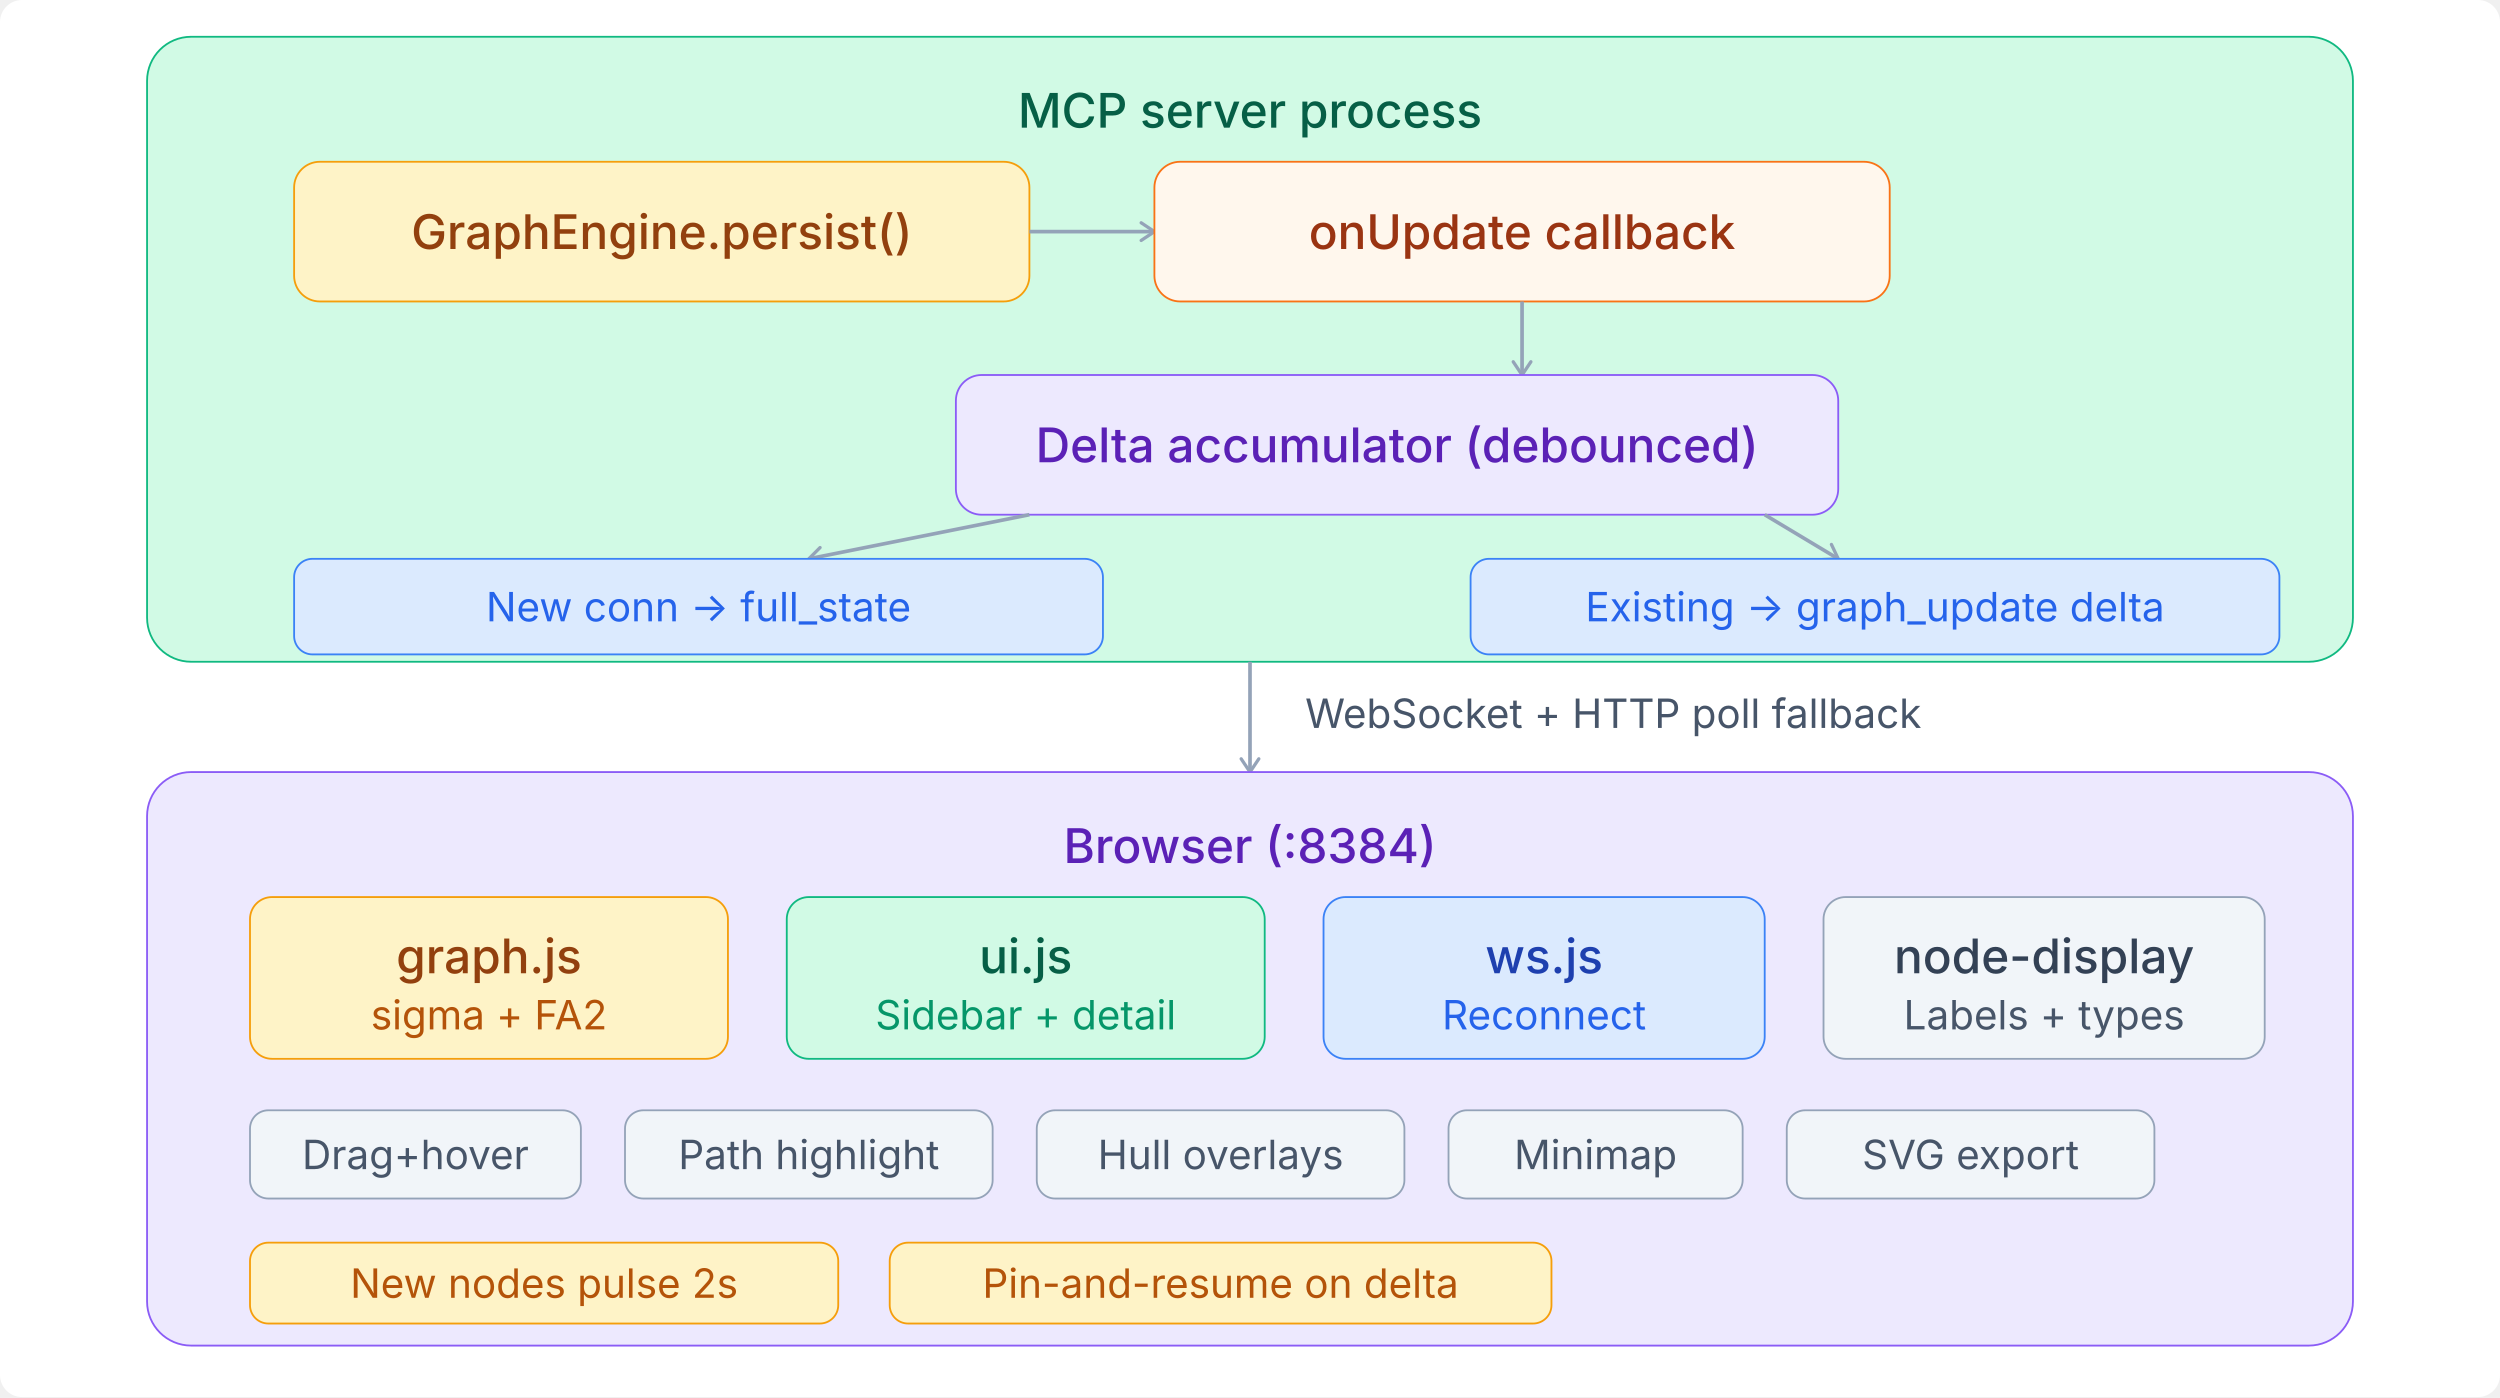
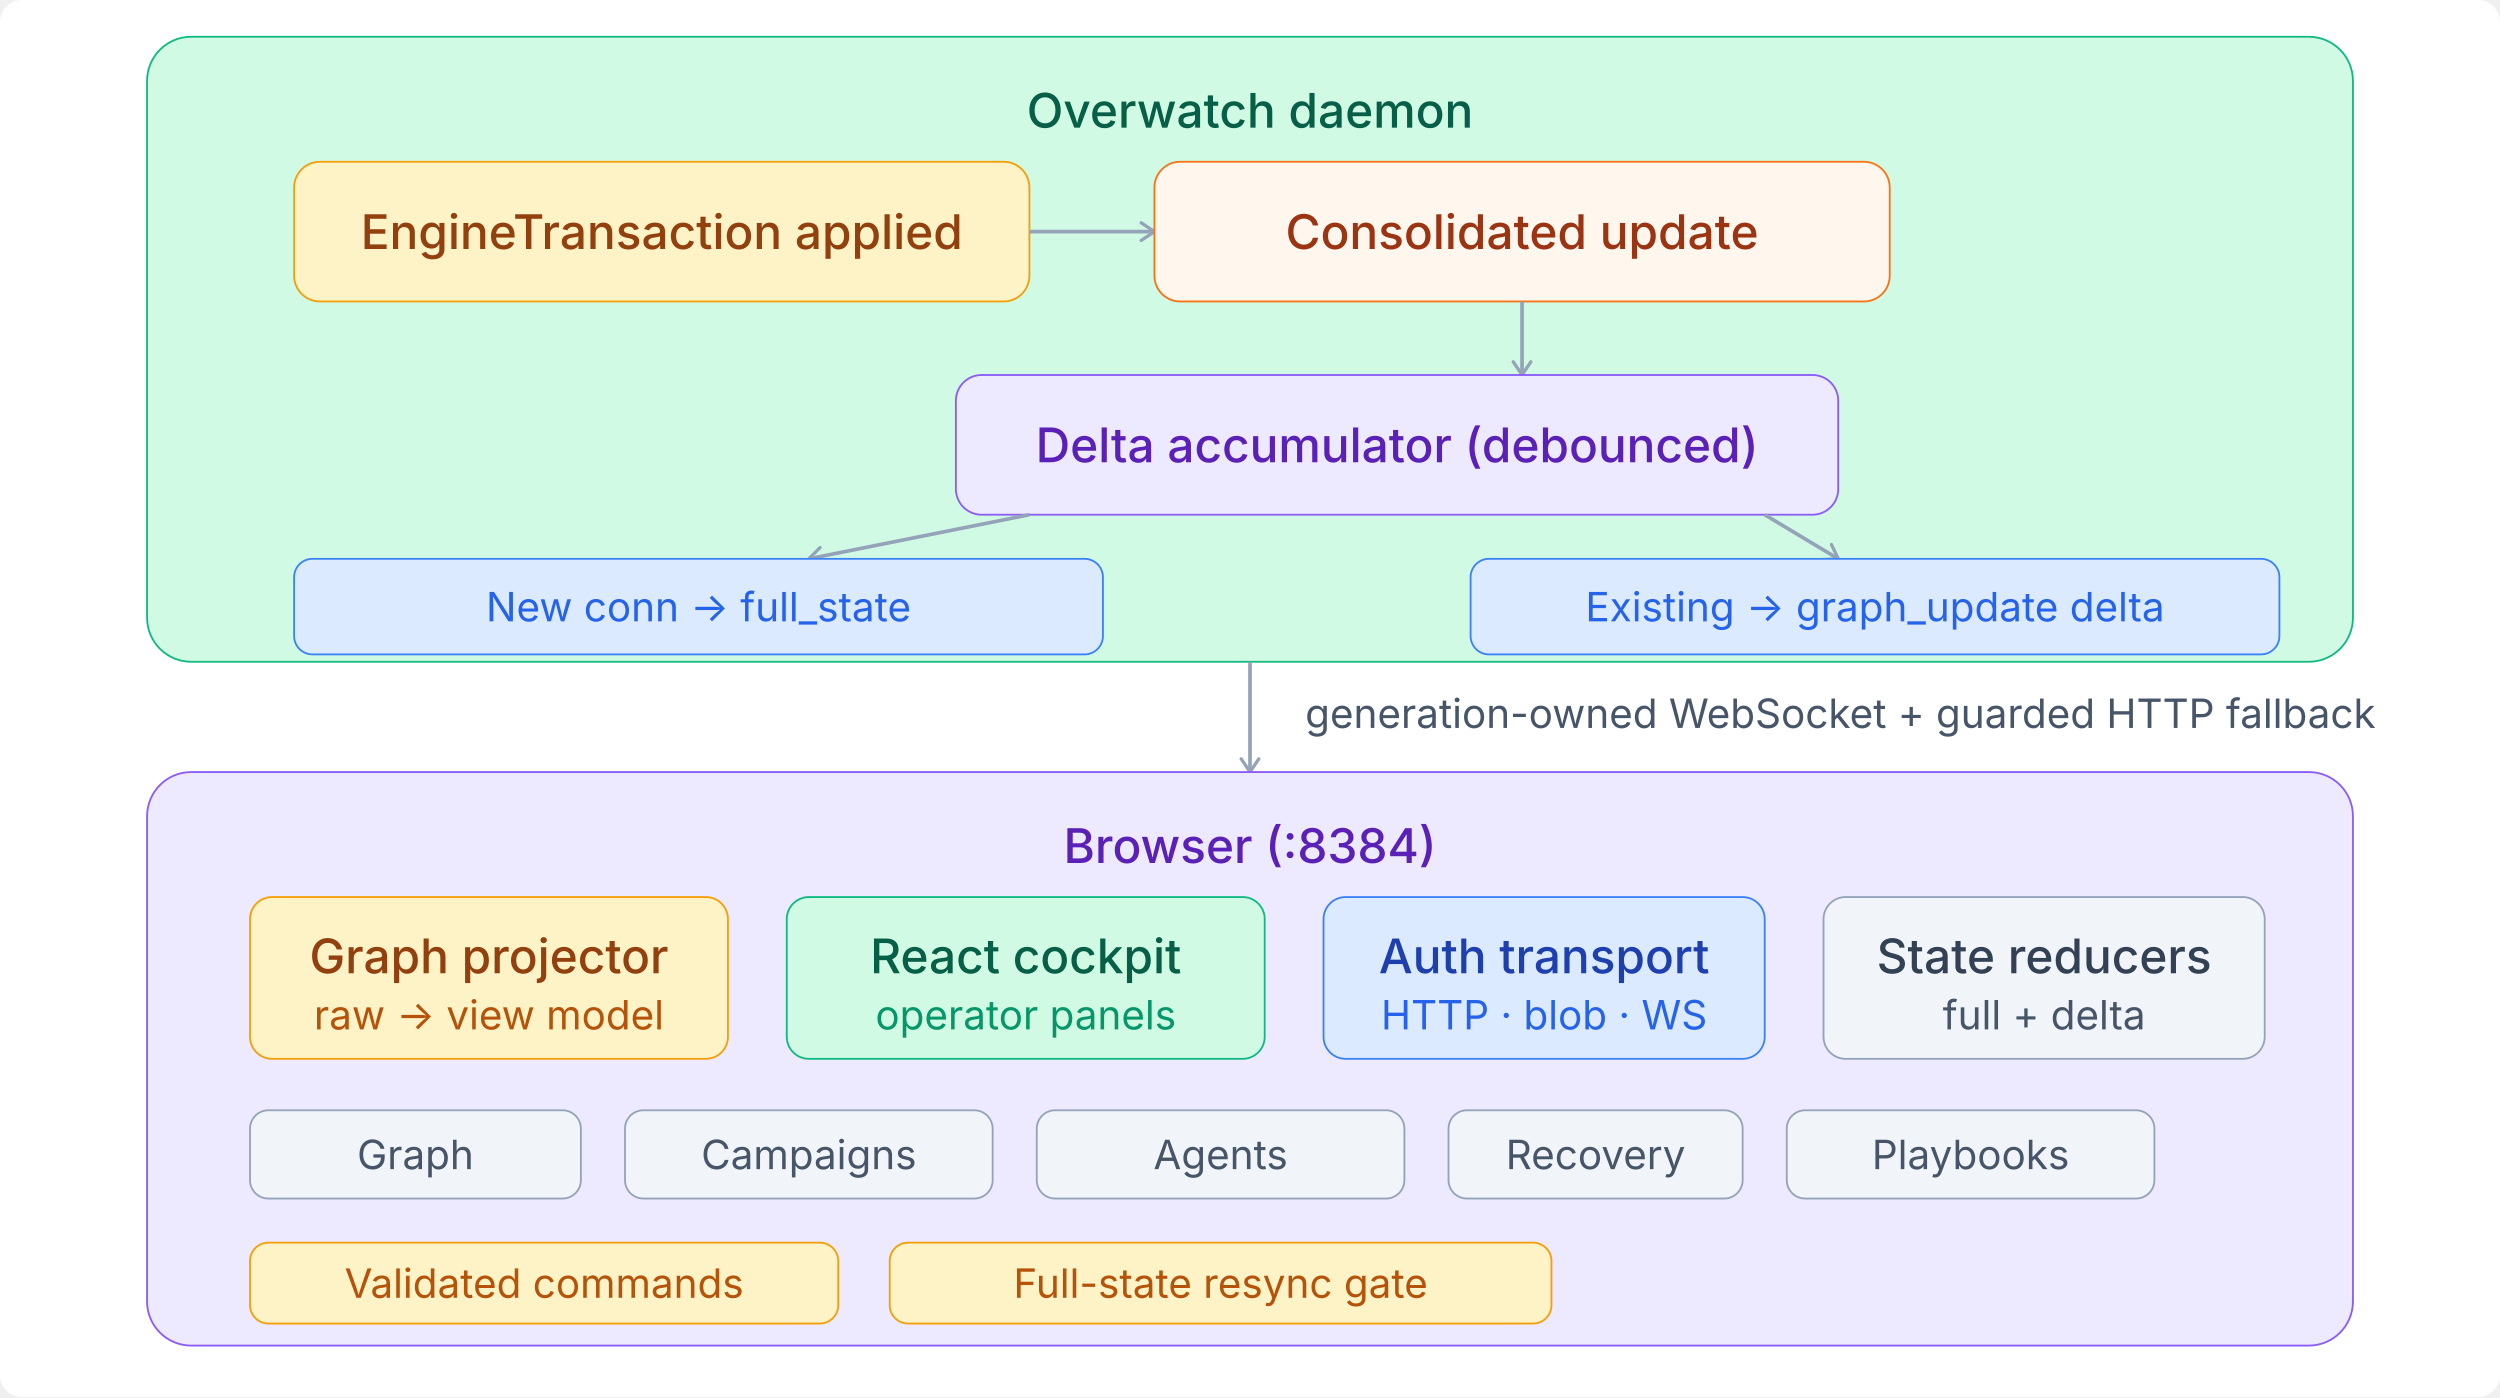
<svg xmlns="http://www.w3.org/2000/svg" viewBox="0 0 680 380">
  <style>
  text{font-family:'Inter',-apple-system,BlinkMacSystemFont,sans-serif}
  .th{font-size:13px;font-weight:500;fill:#1e293b}
  .ts{font-size:11px;fill:#475569}
  .arr{stroke:#94a3b8;stroke-width:1}
  .n-purple rect{fill:#ede9fe;stroke:#8b5cf6;stroke-width:.5}
  .n-purple .th{fill:#5b21b6}.n-purple .ts{fill:#7c3aed}
  .n-blue rect{fill:#dbeafe;stroke:#3b82f6;stroke-width:.5}
  .n-blue .th{fill:#1e40af}.n-blue .ts{fill:#2563eb}
  .n-teal rect{fill:#d1fae5;stroke:#10b981;stroke-width:.5}
  .n-teal .th{fill:#065f46}.n-teal .ts{fill:#059669}
  .n-amber rect{fill:#fef3c7;stroke:#f59e0b;stroke-width:.5}
  .n-amber .th{fill:#92400e}.n-amber .ts{fill:#b45309}
  .n-coral rect{fill:#fff7ed;stroke:#f97316;stroke-width:.5}
  .n-coral .th{fill:#9a3412}.n-coral .ts{fill:#ea580c}
  .n-pink rect{fill:#fce7f3;stroke:#ec4899;stroke-width:.5}
  .n-pink .th{fill:#9d174d}.n-pink .ts{fill:#db2777}
  .n-gray rect{fill:#f1f5f9;stroke:#94a3b8;stroke-width:.5}
  .n-gray .th{fill:#334155}.n-gray .ts{fill:#475569}
  .n-red rect{fill:#fee2e2;stroke:#ef4444;stroke-width:.5}
  .n-red .th{fill:#991b1b}.n-red .ts{fill:#dc2626}
</style>
  <rect width="100%" height="100%" fill="#ffffff" rx="6" />
  <defs>
    <marker id="arr" viewBox="0 0 10 10" refX="8" refY="5" markerWidth="6" markerHeight="6" orient="auto-start-reverse">
      <path d="M2 1L8 5L2 9" fill="none" stroke="context-stroke" stroke-width="1.5" stroke-linecap="round" stroke-linejoin="round" />
    </marker>
  </defs>
  <g class="n-teal">
    <rect x="40" y="10" width="600" height="170" rx="12" />
-     <text class="th" x="340" y="30" text-anchor="middle" dominant-baseline="central">MCP server process</text>
+     <text class="th" x="340" y="30" text-anchor="middle" dominant-baseline="central">Overwatch daemon</text>
  </g>
  <g class="n-amber">
    <rect x="80" y="44" width="200" height="38" rx="7" />
-     <text class="th" x="180" y="63" text-anchor="middle" dominant-baseline="central">GraphEngine.persist()</text>
+     <text class="th" x="180" y="63" text-anchor="middle" dominant-baseline="central">EngineTransaction applied</text>
  </g>
  <line x1="280" y1="63" x2="314" y2="63" class="arr" marker-end="url(#arr)" />
  <g class="n-coral">
    <rect x="314" y="44" width="200" height="38" rx="7" />
-     <text class="th" x="414" y="63" text-anchor="middle" dominant-baseline="central">onUpdate callback</text>
+     <text class="th" x="414" y="63" text-anchor="middle" dominant-baseline="central">Consolidated update</text>
  </g>
  <line x1="414" y1="82" x2="414" y2="102" class="arr" marker-end="url(#arr)" />
  <g class="n-purple">
    <rect x="260" y="102" width="240" height="38" rx="7" />
    <text class="th" x="380" y="121" text-anchor="middle" dominant-baseline="central">Delta accumulator (debounced)</text>
  </g>
  <line x1="280" y1="140" x2="220" y2="152" class="arr" marker-end="url(#arr)" />
  <line x1="480" y1="140" x2="500" y2="152" class="arr" marker-end="url(#arr)" />
  <g class="n-blue">
    <rect x="80" y="152" width="220" height="26" rx="5" />
    <text class="ts" x="190" y="165" text-anchor="middle" dominant-baseline="central">New conn → full_state</text>
  </g>
  <g class="n-blue">
    <rect x="400" y="152" width="220" height="26" rx="5" />
    <text class="ts" x="510" y="165" text-anchor="middle" dominant-baseline="central">Existing → graph_update delta</text>
  </g>
  <line x1="340" y1="180" x2="340" y2="210" class="arr" marker-end="url(#arr)" />
-   <text class="ts" x="355" y="198" text-anchor="start">WebSocket + HTTP poll fallback</text>
+   <text class="ts" x="355" y="198" text-anchor="start">generation-owned WebSocket + guarded HTTP fallback</text>
  <g class="n-purple">
    <rect x="40" y="210" width="600" height="156" rx="12" />
    <text class="th" x="340" y="230" text-anchor="middle" dominant-baseline="central">Browser (:8384)</text>
  </g>
  <g class="n-amber">
    <rect x="68" y="244" width="130" height="44" rx="6" />
-     <text class="th" x="133" y="260" text-anchor="middle" dominant-baseline="central">graph.js</text>
-     <text class="ts" x="133" y="276" text-anchor="middle" dominant-baseline="central">sigma + FA2</text>
+     <text class="th" x="133" y="260" text-anchor="middle" dominant-baseline="central">Graph projector</text>
+     <text class="ts" x="133" y="276" text-anchor="middle" dominant-baseline="central">raw → view model</text>
  </g>
  <g class="n-teal">
    <rect x="214" y="244" width="130" height="44" rx="6" />
-     <text class="th" x="279" y="260" text-anchor="middle" dominant-baseline="central">ui.js</text>
-     <text class="ts" x="279" y="276" text-anchor="middle" dominant-baseline="central">Sidebar + detail</text>
+     <text class="th" x="279" y="260" text-anchor="middle" dominant-baseline="central">React cockpit</text>
+     <text class="ts" x="279" y="276" text-anchor="middle" dominant-baseline="central">operator panels</text>
  </g>
  <g class="n-blue">
    <rect x="360" y="244" width="120" height="44" rx="6" />
-     <text class="th" x="420" y="260" text-anchor="middle" dominant-baseline="central">ws.js</text>
-     <text class="ts" x="420" y="276" text-anchor="middle" dominant-baseline="central">Reconnect</text>
+     <text class="th" x="420" y="260" text-anchor="middle" dominant-baseline="central">Auth transport</text>
+     <text class="ts" x="420" y="276" text-anchor="middle" dominant-baseline="central">HTTP · blob · WS</text>
  </g>
  <g class="n-gray">
    <rect x="496" y="244" width="120" height="44" rx="6" />
-     <text class="th" x="556" y="260" text-anchor="middle" dominant-baseline="central">node-display</text>
-     <text class="ts" x="556" y="276" text-anchor="middle" dominant-baseline="central">Labels + types</text>
+     <text class="th" x="556" y="260" text-anchor="middle" dominant-baseline="central">State reducers</text>
+     <text class="ts" x="556" y="276" text-anchor="middle" dominant-baseline="central">full + delta</text>
  </g>
  <g class="n-gray">
    <rect x="68" y="302" width="90" height="24" rx="5" />
-     <text class="ts" x="113" y="314" text-anchor="middle" dominant-baseline="central">Drag+hover</text>
+     <text class="ts" x="113" y="314" text-anchor="middle" dominant-baseline="central">Graph</text>
  </g>
  <g class="n-gray">
    <rect x="170" y="302" width="100" height="24" rx="5" />
-     <text class="ts" x="220" y="314" text-anchor="middle" dominant-baseline="central">Path highlight</text>
+     <text class="ts" x="220" y="314" text-anchor="middle" dominant-baseline="central">Campaigns</text>
  </g>
  <g class="n-gray">
    <rect x="282" y="302" width="100" height="24" rx="5" />
-     <text class="ts" x="332" y="314" text-anchor="middle" dominant-baseline="central">Hull overlays</text>
+     <text class="ts" x="332" y="314" text-anchor="middle" dominant-baseline="central">Agents</text>
  </g>
  <g class="n-gray">
    <rect x="394" y="302" width="80" height="24" rx="5" />
-     <text class="ts" x="434" y="314" text-anchor="middle" dominant-baseline="central">Minimap</text>
+     <text class="ts" x="434" y="314" text-anchor="middle" dominant-baseline="central">Recovery</text>
  </g>
  <g class="n-gray">
    <rect x="486" y="302" width="100" height="24" rx="5" />
-     <text class="ts" x="536" y="314" text-anchor="middle" dominant-baseline="central">SVG export</text>
+     <text class="ts" x="536" y="314" text-anchor="middle" dominant-baseline="central">Playbooks</text>
  </g>
  <g class="n-amber">
    <rect x="68" y="338" width="160" height="22" rx="5" />
-     <text class="ts" x="148" y="349" text-anchor="middle" dominant-baseline="central">New nodes pulse 2s</text>
+     <text class="ts" x="148" y="349" text-anchor="middle" dominant-baseline="central">Validated commands</text>
  </g>
  <g class="n-amber">
    <rect x="242" y="338" width="180" height="22" rx="5" />
-     <text class="ts" x="332" y="349" text-anchor="middle" dominant-baseline="central">Pin-and-resume on delta</text>
+     <text class="ts" x="332" y="349" text-anchor="middle" dominant-baseline="central">Full-state resync gate</text>
  </g>
</svg>
